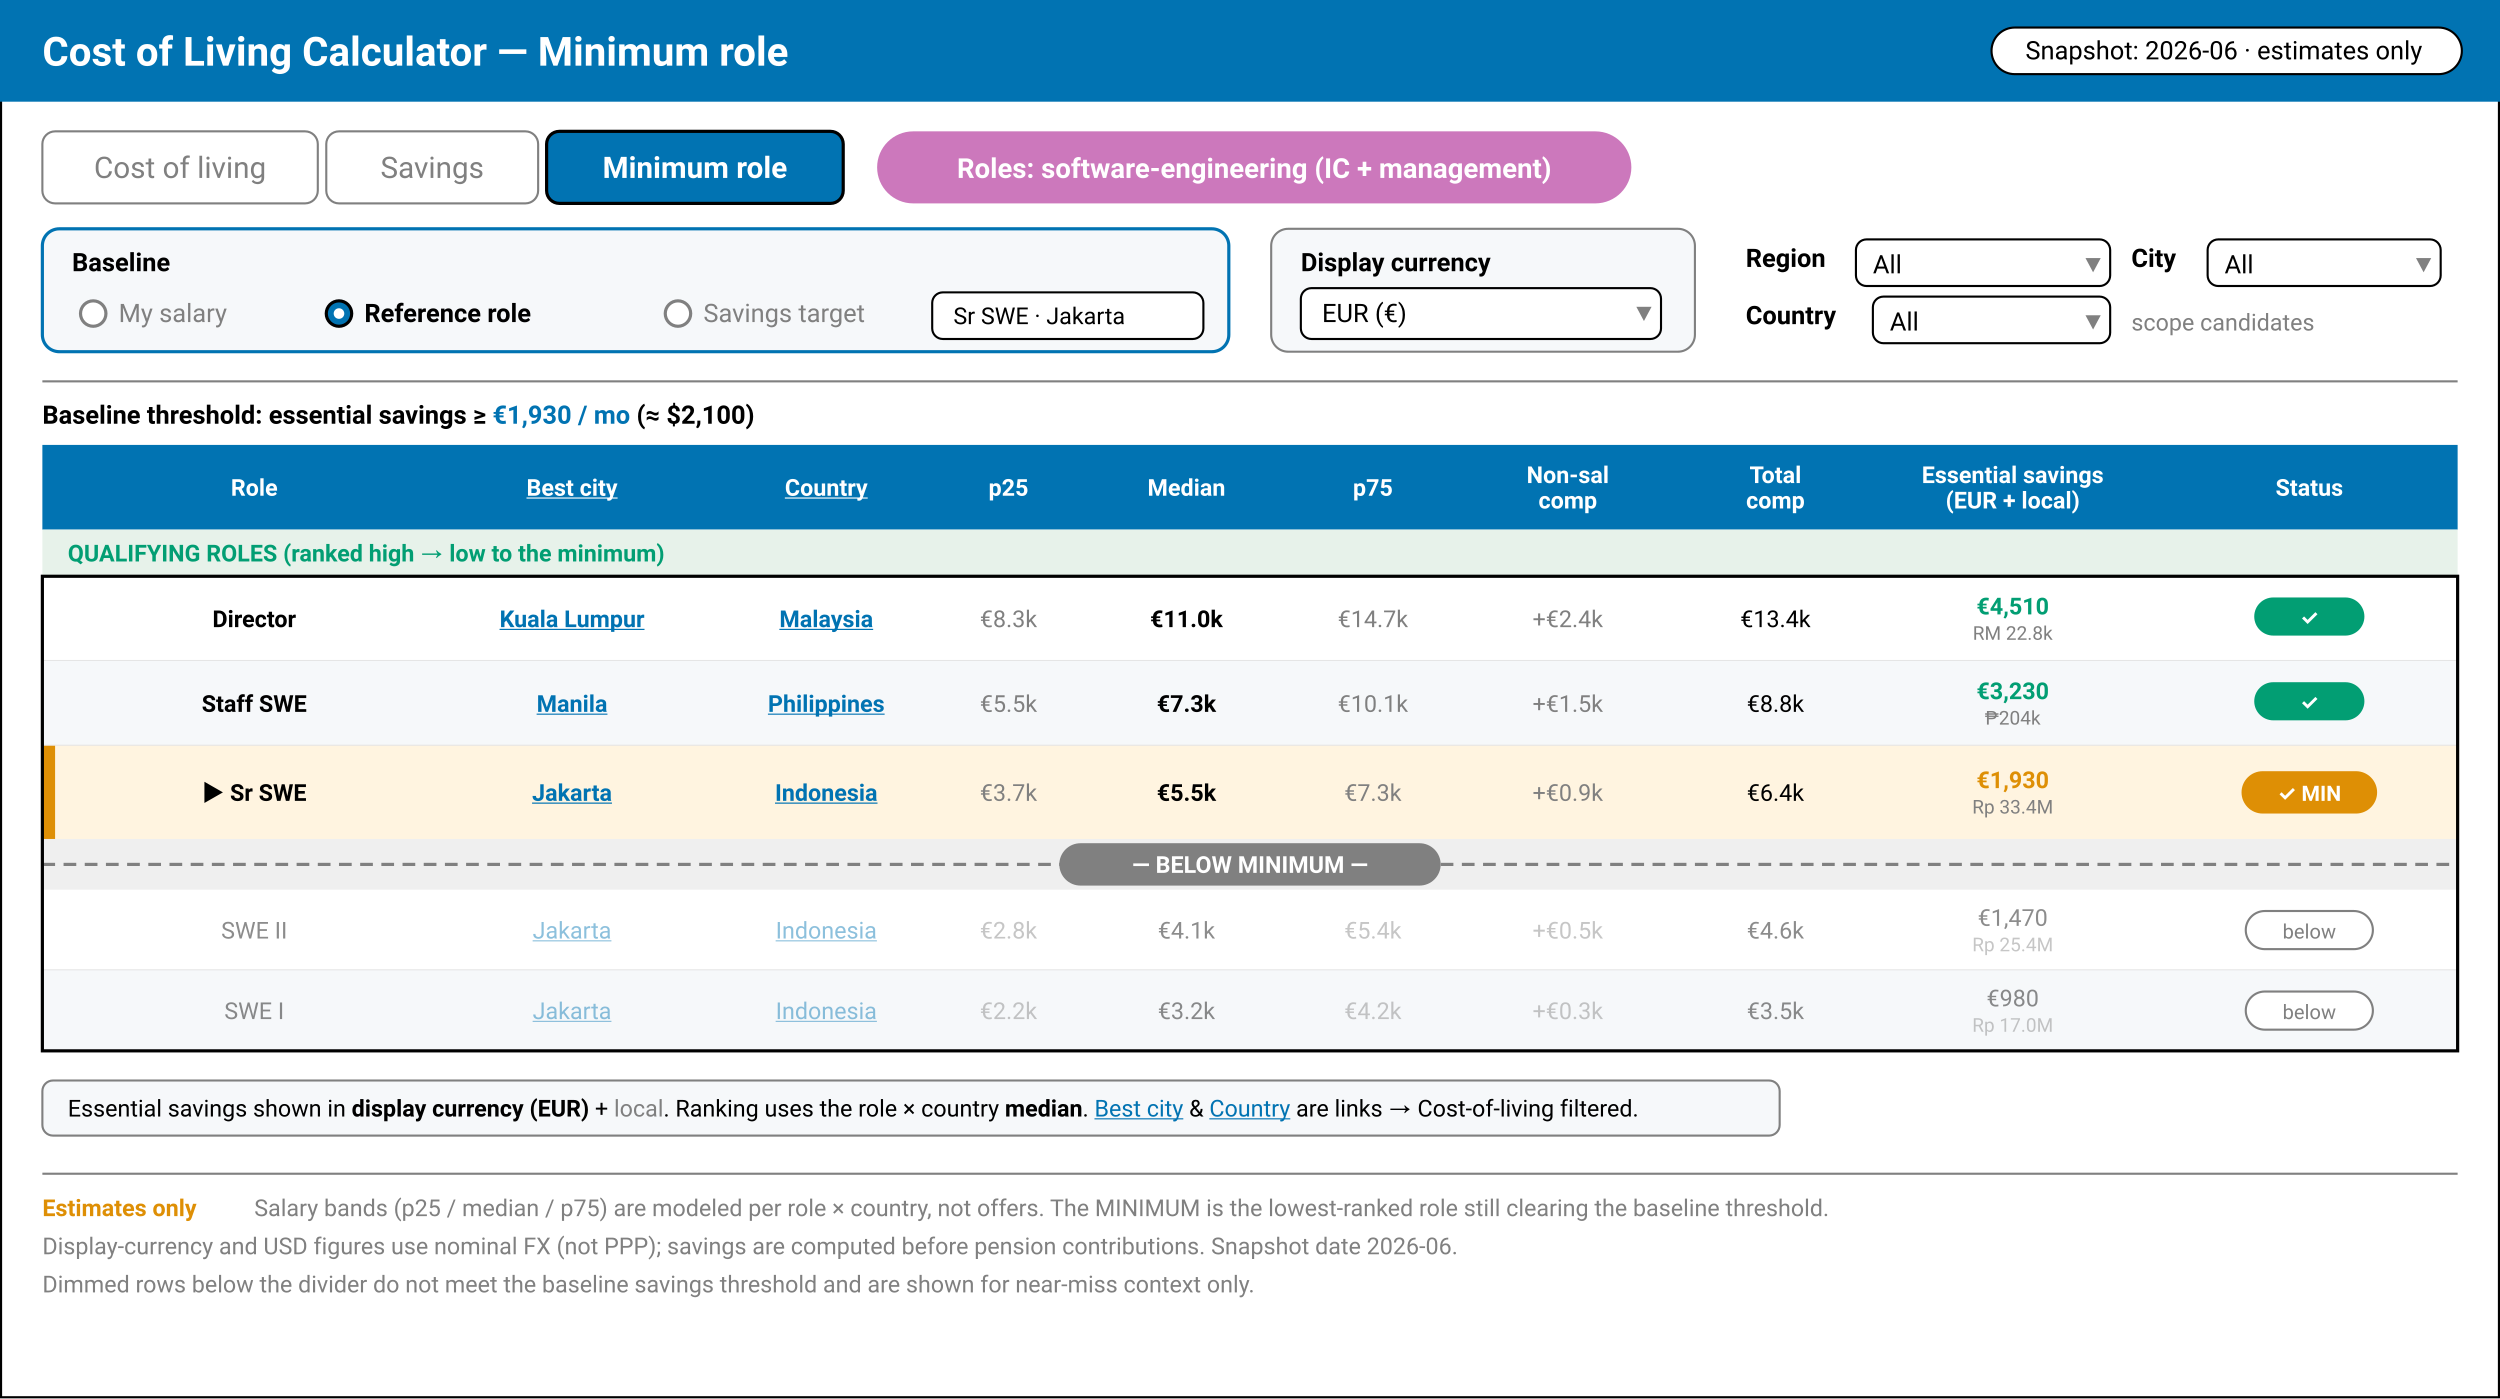
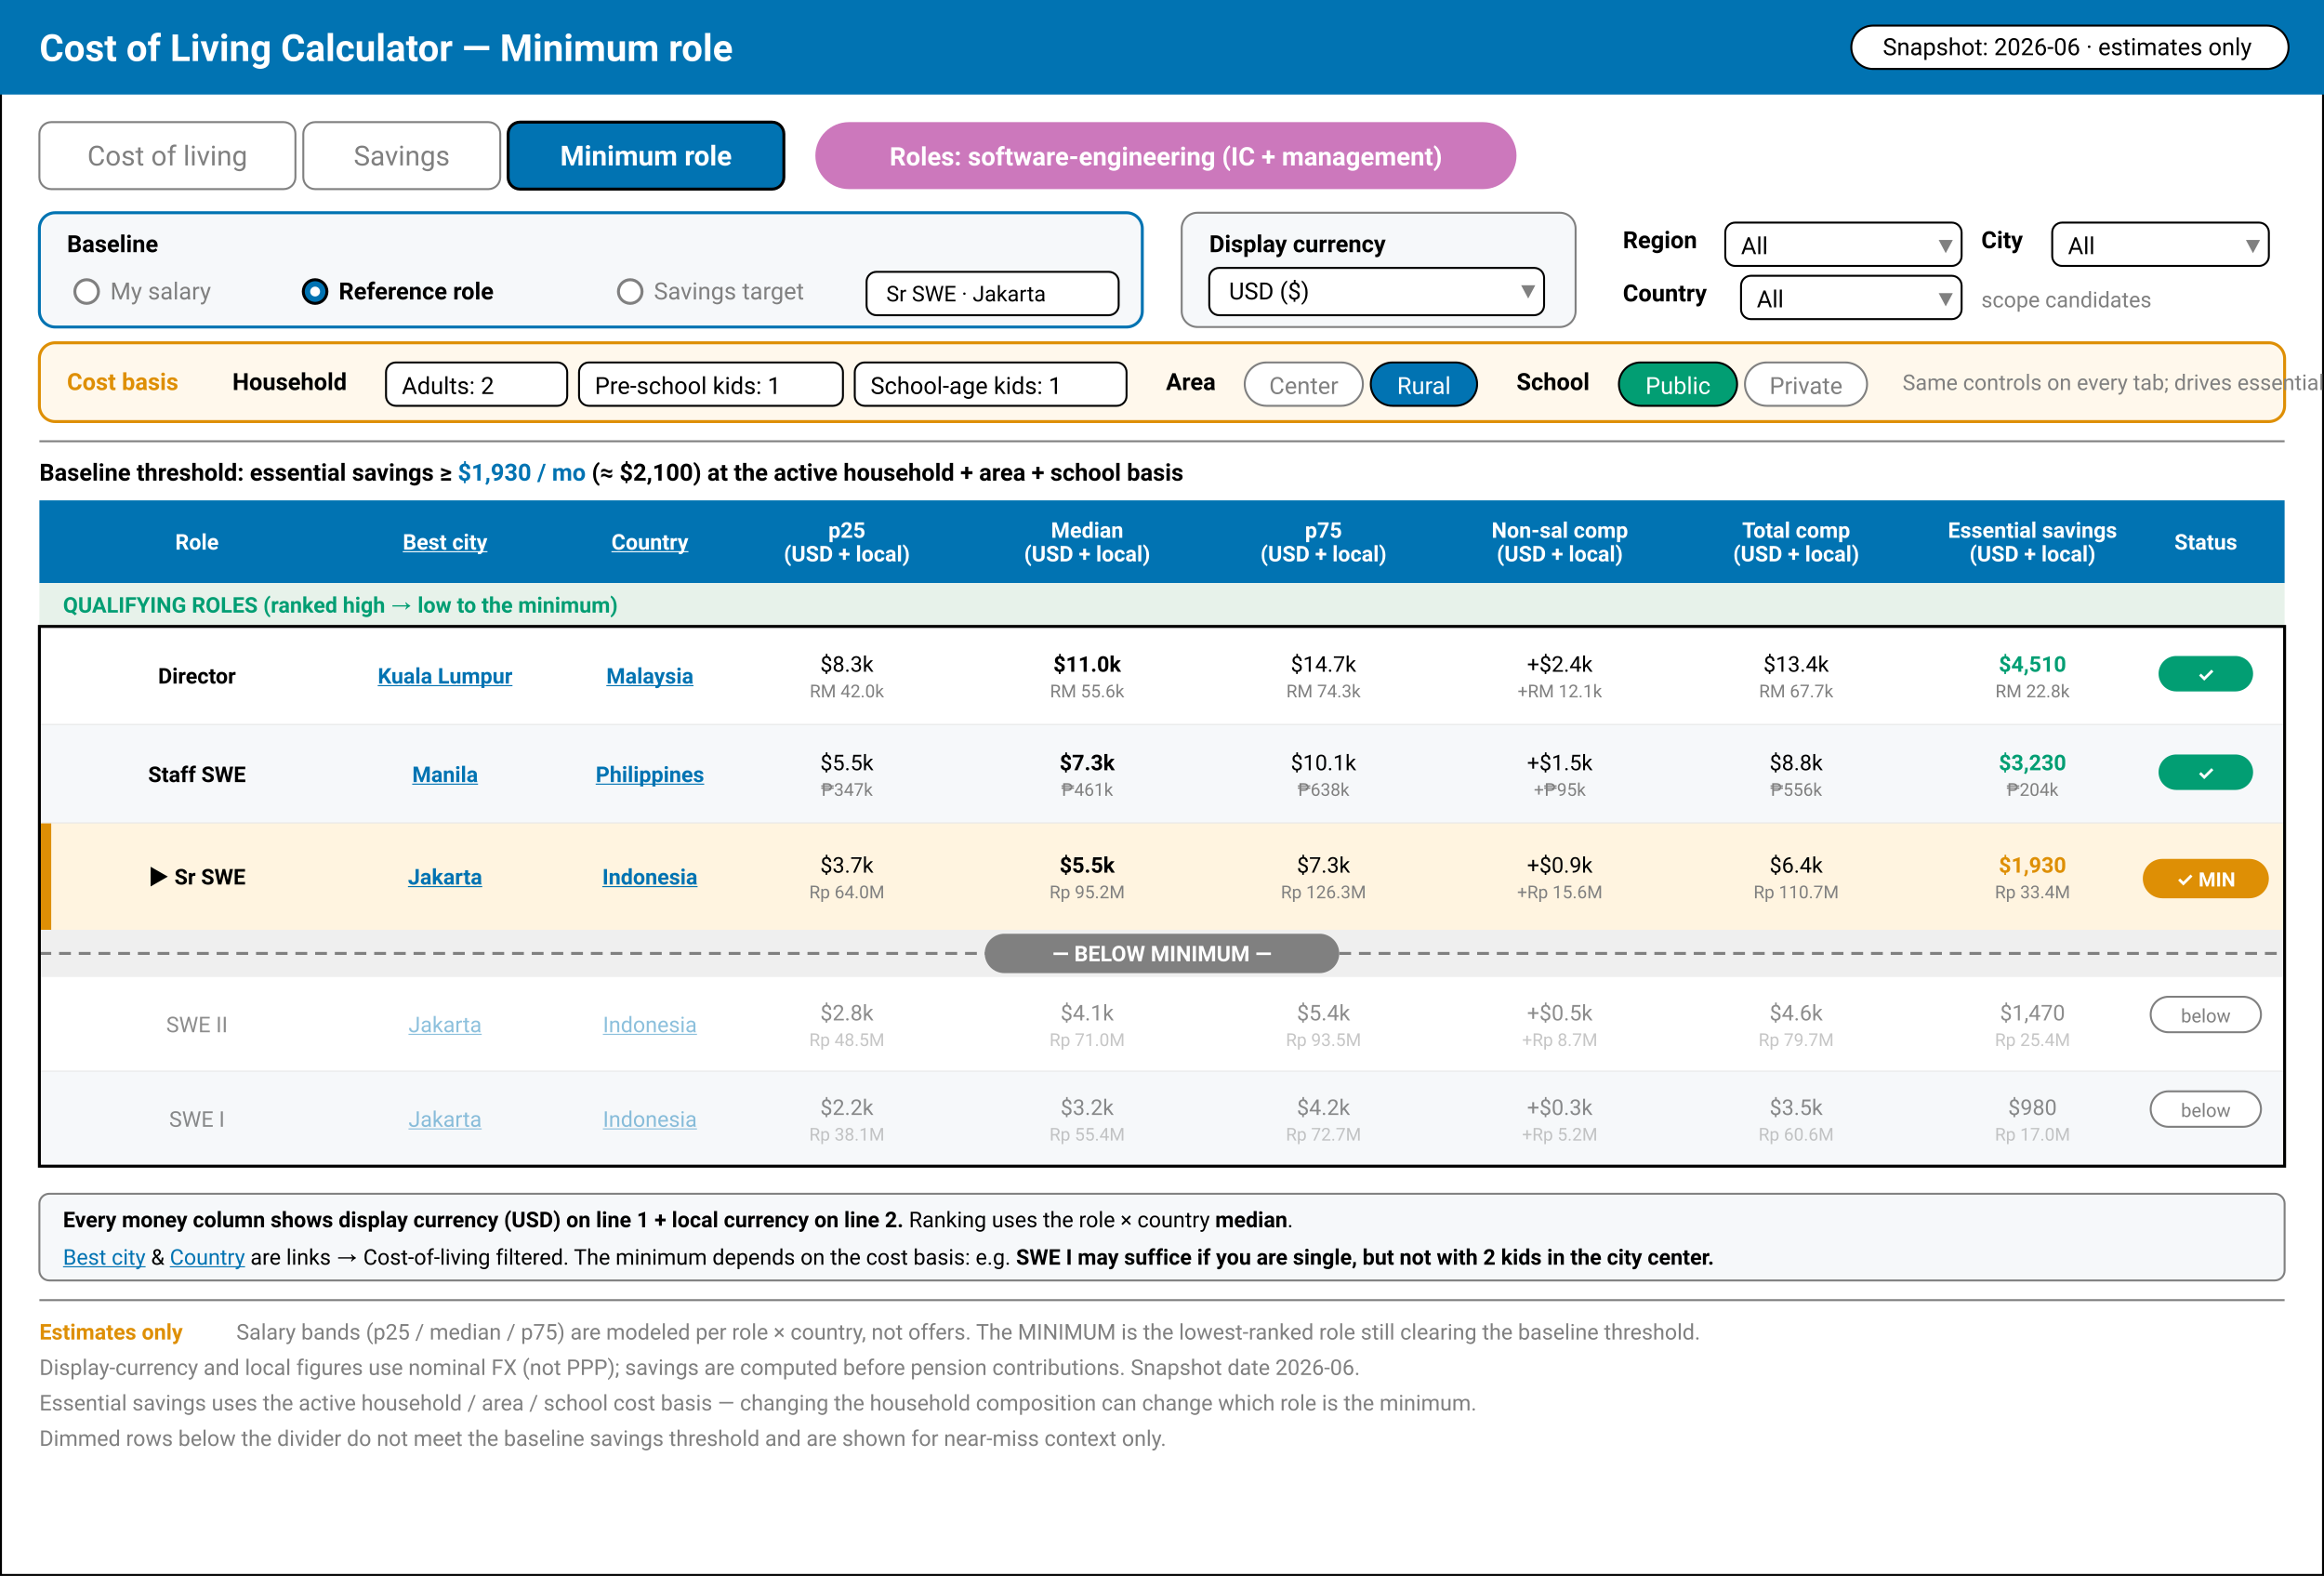
- <svg xmlns="http://www.w3.org/2000/svg" width="1180" height="660" viewBox="0 0 1180 660" font-family="-apple-system, Segoe UI, Roboto, Helvetica, Arial, sans-serif">
-   <rect x="0" y="0" width="1180" height="660" fill="#FFFFFF" />
-   <rect x="0.5" y="0.5" width="1179" height="659" fill="none" stroke="#000000" stroke-width="1" />
+ <svg xmlns="http://www.w3.org/2000/svg" width="1180" height="800" viewBox="0 0 1180 800" font-family="-apple-system, Segoe UI, Roboto, Helvetica, Arial, sans-serif">
+   <rect x="0" y="0" width="1180" height="800" fill="#FFFFFF" />
+   <rect x="0.5" y="0.5" width="1179" height="799" fill="none" stroke="#000000" stroke-width="1" />
  <rect x="0" y="0" width="1180" height="48" fill="#0173B2" />
  <text x="20" y="31" font-size="19" font-weight="700" fill="#FFFFFF">Cost of Living Calculator — Minimum role</text>
  <rect x="940" y="13" width="222" height="22" rx="11" fill="#FFFFFF" stroke="#000000" stroke-width="1" />
  <text x="956" y="28" font-size="12" fill="#000000">Snapshot: 2026-06 · estimates only</text>
  <g font-size="14">
    <rect x="20" y="62" width="130" height="34" rx="6" fill="#FFFFFF" stroke="#808080" stroke-width="1" />
    <text x="85" y="84" text-anchor="middle" fill="#808080">Cost of living</text>
    <rect x="154" y="62" width="100" height="34" rx="6" fill="#FFFFFF" stroke="#808080" stroke-width="1" />
    <text x="204" y="84" text-anchor="middle" fill="#808080">Savings</text>
    <rect x="258" y="62" width="140" height="34" rx="6" fill="#0173B2" stroke="#000000" stroke-width="1.5" />
    <text x="328" y="84" text-anchor="middle" font-weight="700" fill="#FFFFFF">Minimum role</text>
  </g>
  <rect x="414" y="62" width="356" height="34" rx="17" fill="#CC78BC" />
  <text x="592" y="84" font-size="13" fill="#FFFFFF" text-anchor="middle" font-weight="700">Roles: software-engineering (IC + management)</text>
  <rect x="20" y="108" width="560" height="58" rx="8" fill="#F6F8FA" stroke="#0173B2" stroke-width="1.5" />
  <text x="34" y="128" font-size="12" font-weight="700" fill="#000000">Baseline</text>
  <g font-size="12">
    <circle cx="44" cy="148" r="6" fill="#FFFFFF" stroke="#808080" stroke-width="1.5" />
    <text x="56" y="152" fill="#808080">My salary</text>
    <circle cx="160" cy="148" r="6" fill="#0173B2" stroke="#000000" stroke-width="1.5" />
    <circle cx="160" cy="148" r="2.5" fill="#FFFFFF" />
    <text x="172" y="152" fill="#000000" font-weight="600">Reference role</text>
    <circle cx="320" cy="148" r="6" fill="#FFFFFF" stroke="#808080" stroke-width="1.5" />
    <text x="332" y="152" fill="#808080">Savings target</text>
  </g>
  <rect x="440" y="138" width="128" height="22" rx="5" fill="#FFFFFF" stroke="#000000" stroke-width="1" />
  <text x="450" y="153" font-size="11" fill="#000000">Sr SWE · Jakarta</text>
  <rect x="600" y="108" width="200" height="58" rx="8" fill="#F6F8FA" stroke="#808080" stroke-width="1" />
  <text x="614" y="128" font-size="12" font-weight="700" fill="#000000">Display currency</text>
  <rect x="614" y="136" width="170" height="24" rx="5" fill="#FFFFFF" stroke="#000000" stroke-width="1" />
-   <text x="624" y="152" font-size="12" fill="#000000">EUR (€)</text>
+   <text x="624" y="152" font-size="12" fill="#000000">USD ($)</text>
  <text x="770" y="152" font-size="12" fill="#808080">▼</text>
  <g font-size="12">
    <text x="824" y="126" font-weight="600" fill="#000000">Region</text>
    <rect x="876" y="113" width="120" height="22" rx="5" fill="#FFFFFF" stroke="#000000" stroke-width="1" />
    <text x="884" y="129" fill="#000000">All</text>
    <text x="982" y="129" fill="#808080">▼</text>
    <text x="824" y="153" font-weight="600" fill="#000000">Country</text>
    <rect x="884" y="140" width="112" height="22" rx="5" fill="#FFFFFF" stroke="#000000" stroke-width="1" />
    <text x="892" y="156" fill="#000000">All</text>
    <text x="982" y="156" fill="#808080">▼</text>
    <text x="1006" y="126" font-weight="600" fill="#000000">City</text>
    <rect x="1042" y="113" width="110" height="22" rx="5" fill="#FFFFFF" stroke="#000000" stroke-width="1" />
    <text x="1050" y="129" fill="#000000">All</text>
    <text x="1138" y="129" fill="#808080">▼</text>
    <text x="1006" y="156" font-size="11" fill="#808080">scope candidates</text>
  </g>
-   <line x1="20" y1="180" x2="1160" y2="180" stroke="#808080" stroke-width="1" />
-   <text x="20" y="200" font-size="12" font-weight="600" fill="#000000">Baseline threshold: essential savings ≥ <tspan fill="#0173B2">€1,930 / mo</tspan> (≈ $2,100)</text>
-   <rect x="20" y="210" width="1140" height="40" fill="#0173B2" />
+   <rect x="20" y="174" width="1140" height="40" rx="8" fill="#FFF8EC" stroke="#DE8F05" stroke-width="1.5" />
+   <g font-size="12">
+     <text x="34" y="198" font-weight="700" fill="#DE8F05">Cost basis</text>
+     <text x="118" y="198" font-weight="600" fill="#000000">Household</text>
+     <rect x="196" y="184" width="92" height="22" rx="5" fill="#FFFFFF" stroke="#000000" stroke-width="1" />
+     <text x="204" y="200" fill="#000000">Adults: 2</text>
+     <rect x="294" y="184" width="134" height="22" rx="5" fill="#FFFFFF" stroke="#000000" stroke-width="1" />
+     <text x="302" y="200" fill="#000000">Pre-school kids: 1</text>
+     <rect x="434" y="184" width="138" height="22" rx="5" fill="#FFFFFF" stroke="#000000" stroke-width="1" />
+     <text x="442" y="200" fill="#000000">School-age kids: 1</text>
+     <text x="592" y="198" font-weight="600" fill="#000000">Area</text>
+     <rect x="632" y="184" width="60" height="22" rx="11" fill="#FFFFFF" stroke="#808080" stroke-width="1" />
+     <text x="662" y="200" text-anchor="middle" fill="#808080">Center</text>
+     <rect x="696" y="184" width="54" height="22" rx="11" fill="#0173B2" stroke="#000000" stroke-width="1" />
+     <text x="723" y="200" text-anchor="middle" fill="#FFFFFF">Rural</text>
+     <text x="770" y="198" font-weight="600" fill="#000000">School</text>
+     <rect x="822" y="184" width="60" height="22" rx="11" fill="#029E73" stroke="#000000" stroke-width="1" />
+     <text x="852" y="200" text-anchor="middle" fill="#FFFFFF">Public</text>
+     <rect x="886" y="184" width="62" height="22" rx="11" fill="#FFFFFF" stroke="#808080" stroke-width="1" />
+     <text x="917" y="200" text-anchor="middle" fill="#808080">Private</text>
+     <text x="966" y="198" font-size="11" fill="#808080">Same controls on every tab; drives essentials</text>
+   </g>
+   <line x1="20" y1="224" x2="1160" y2="224" stroke="#808080" stroke-width="1" />
+   <text x="20" y="244" font-size="12" font-weight="600" fill="#000000">Baseline threshold: essential savings ≥ <tspan fill="#0173B2">$1,930 / mo</tspan> (≈ $2,100) at the active household + area + school basis</text>
+   <rect x="20" y="254" width="1140" height="42" fill="#0173B2" />
  <g font-size="11" fill="#FFFFFF" font-weight="700" text-anchor="middle">
-     <text x="120" y="234">Role</text>
-     <text x="270" y="234" text-decoration="underline">Best city</text>
-     <text x="390" y="234" text-decoration="underline">Country</text>
-     <text x="476" y="234">p25</text>
-     <text x="560" y="234">Median</text>
-     <text x="648" y="234">p75</text>
-     <text x="740" y="228">Non-sal</text>
-     <text x="740" y="240">comp</text>
-     <text x="838" y="228">Total</text>
-     <text x="838" y="240">comp</text>
-     <text x="950" y="228">Essential savings</text>
-     <text x="950" y="240">(EUR + local)</text>
-     <text x="1090" y="234">Status</text>
-   </g>
-   <rect x="20" y="250" width="1140" height="22" fill="#E7F2EA" />
-   <text x="32" y="265" font-size="11" font-weight="700" fill="#029E73">QUALIFYING ROLES (ranked high → low to the minimum)</text>
-   <rect x="20" y="272" width="1140" height="40" fill="#FFFFFF" />
+     <text x="100" y="279">Role</text>
+     <text x="226" y="279" text-decoration="underline">Best city</text>
+     <text x="330" y="279" text-decoration="underline">Country</text>
+     <text x="430" y="273">p25</text>
+     <text x="430" y="285">(USD + local)</text>
+     <text x="552" y="273">Median</text>
+     <text x="552" y="285">(USD + local)</text>
+     <text x="672" y="273">p75</text>
+     <text x="672" y="285">(USD + local)</text>
+     <text x="792" y="273">Non-sal comp</text>
+     <text x="792" y="285">(USD + local)</text>
+     <text x="912" y="273">Total comp</text>
+     <text x="912" y="285">(USD + local)</text>
+     <text x="1032" y="273">Essential savings</text>
+     <text x="1032" y="285">(USD + local)</text>
+     <text x="1120" y="279">Status</text>
+   </g>
+   <rect x="20" y="296" width="1140" height="22" fill="#E7F2EA" />
+   <text x="32" y="311" font-size="11" font-weight="700" fill="#029E73">QUALIFYING ROLES (ranked high → low to the minimum)</text>
+   <rect x="20" y="318" width="1140" height="50" fill="#FFFFFF" />
  <g font-size="11" text-anchor="middle">
-     <text x="120" y="296" fill="#000000" font-weight="600">Director</text>
-     <text x="270" y="296" fill="#0173B2" text-decoration="underline" font-weight="600">Kuala Lumpur</text>
-     <text x="390" y="296" fill="#0173B2" text-decoration="underline" font-weight="600">Malaysia</text>
-     <text x="476" y="296" fill="#808080">€8.3k</text>
-     <text x="560" y="296" fill="#000000" font-weight="600">€11.0k</text>
-     <text x="648" y="296" fill="#808080">€14.7k</text>
-     <text x="740" y="296" fill="#808080">+€2.4k</text>
-     <text x="838" y="296" fill="#000000">€13.4k</text>
-     <text x="950" y="290" fill="#029E73" font-weight="700">€4,510</text>
-     <text x="950" y="302" fill="#808080" font-size="9">RM 22.8k</text>
-   </g>
-   <rect x="1064" y="282" width="52" height="18" rx="9" fill="#029E73" />
-   <text x="1090" y="295" font-size="10" fill="#FFFFFF" text-anchor="middle" font-weight="700">✓</text>
-   <line x1="20" y1="312" x2="1160" y2="312" stroke="#E5E5E5" stroke-width="1" />
-   <rect x="20" y="312" width="1140" height="40" fill="#F6F8FA" />
+     <text x="100" y="347" fill="#000000" font-weight="600">Director</text>
+     <text x="226" y="347" fill="#0173B2" text-decoration="underline" font-weight="600">Kuala Lumpur</text>
+     <text x="330" y="347" fill="#0173B2" text-decoration="underline" font-weight="600">Malaysia</text>
+     <text x="430" y="341" fill="#000000">$8.3k</text>
+     <text x="430" y="354" fill="#808080" font-size="9">RM 42.0k</text>
+     <text x="552" y="341" fill="#000000" font-weight="600">$11.0k</text>
+     <text x="552" y="354" fill="#808080" font-size="9">RM 55.6k</text>
+     <text x="672" y="341" fill="#000000">$14.7k</text>
+     <text x="672" y="354" fill="#808080" font-size="9">RM 74.3k</text>
+     <text x="792" y="341" fill="#000000">+$2.4k</text>
+     <text x="792" y="354" fill="#808080" font-size="9">+RM 12.1k</text>
+     <text x="912" y="341" fill="#000000">$13.4k</text>
+     <text x="912" y="354" fill="#808080" font-size="9">RM 67.7k</text>
+     <text x="1032" y="341" fill="#029E73" font-weight="700">$4,510</text>
+     <text x="1032" y="354" fill="#808080" font-size="9">RM 22.8k</text>
+   </g>
+   <rect x="1096" y="333" width="48" height="18" rx="9" fill="#029E73" />
+   <text x="1120" y="346" font-size="10" fill="#FFFFFF" text-anchor="middle" font-weight="700">✓</text>
+   <line x1="20" y1="368" x2="1160" y2="368" stroke="#E5E5E5" stroke-width="1" />
+   <rect x="20" y="368" width="1140" height="50" fill="#F6F8FA" />
  <g font-size="11" text-anchor="middle">
-     <text x="120" y="336" fill="#000000" font-weight="600">Staff SWE</text>
-     <text x="270" y="336" fill="#0173B2" text-decoration="underline" font-weight="600">Manila</text>
-     <text x="390" y="336" fill="#0173B2" text-decoration="underline" font-weight="600">Philippines</text>
-     <text x="476" y="336" fill="#808080">€5.5k</text>
-     <text x="560" y="336" fill="#000000" font-weight="600">€7.3k</text>
-     <text x="648" y="336" fill="#808080">€10.1k</text>
-     <text x="740" y="336" fill="#808080">+€1.5k</text>
-     <text x="838" y="336" fill="#000000">€8.8k</text>
-     <text x="950" y="330" fill="#029E73" font-weight="700">€3,230</text>
-     <text x="950" y="342" fill="#808080" font-size="9">₱204k</text>
-   </g>
-   <rect x="1064" y="322" width="52" height="18" rx="9" fill="#029E73" />
-   <text x="1090" y="335" font-size="10" fill="#FFFFFF" text-anchor="middle" font-weight="700">✓</text>
-   <line x1="20" y1="352" x2="1160" y2="352" stroke="#E5E5E5" stroke-width="1" />
-   <rect x="20" y="352" width="1140" height="44" fill="#FFF4E0" />
-   <rect x="20" y="352" width="6" height="44" fill="#DE8F05" />
+     <text x="100" y="397" fill="#000000" font-weight="600">Staff SWE</text>
+     <text x="226" y="397" fill="#0173B2" text-decoration="underline" font-weight="600">Manila</text>
+     <text x="330" y="397" fill="#0173B2" text-decoration="underline" font-weight="600">Philippines</text>
+     <text x="430" y="391" fill="#000000">$5.5k</text>
+     <text x="430" y="404" fill="#808080" font-size="9">₱347k</text>
+     <text x="552" y="391" fill="#000000" font-weight="600">$7.3k</text>
+     <text x="552" y="404" fill="#808080" font-size="9">₱461k</text>
+     <text x="672" y="391" fill="#000000">$10.1k</text>
+     <text x="672" y="404" fill="#808080" font-size="9">₱638k</text>
+     <text x="792" y="391" fill="#000000">+$1.5k</text>
+     <text x="792" y="404" fill="#808080" font-size="9">+₱95k</text>
+     <text x="912" y="391" fill="#000000">$8.8k</text>
+     <text x="912" y="404" fill="#808080" font-size="9">₱556k</text>
+     <text x="1032" y="391" fill="#029E73" font-weight="700">$3,230</text>
+     <text x="1032" y="404" fill="#808080" font-size="9">₱204k</text>
+   </g>
+   <rect x="1096" y="383" width="48" height="18" rx="9" fill="#029E73" />
+   <text x="1120" y="396" font-size="10" fill="#FFFFFF" text-anchor="middle" font-weight="700">✓</text>
+   <line x1="20" y1="418" x2="1160" y2="418" stroke="#E5E5E5" stroke-width="1" />
+   <rect x="20" y="418" width="1140" height="54" fill="#FFF4E0" />
+   <rect x="20" y="418" width="6" height="54" fill="#DE8F05" />
  <g font-size="11" text-anchor="middle">
-     <text x="120" y="378" fill="#000000" font-weight="700">▶ Sr SWE</text>
-     <text x="270" y="378" fill="#0173B2" text-decoration="underline" font-weight="700">Jakarta</text>
-     <text x="390" y="378" fill="#0173B2" text-decoration="underline" font-weight="700">Indonesia</text>
-     <text x="476" y="378" fill="#808080">€3.7k</text>
-     <text x="560" y="378" fill="#000000" font-weight="700">€5.5k</text>
-     <text x="648" y="378" fill="#808080">€7.3k</text>
-     <text x="740" y="378" fill="#808080">+€0.9k</text>
-     <text x="838" y="378" fill="#000000">€6.4k</text>
-     <text x="950" y="372" fill="#DE8F05" font-weight="700">€1,930</text>
-     <text x="950" y="384" fill="#808080" font-size="9">Rp 33.4M</text>
-   </g>
-   <rect x="1058" y="364" width="64" height="20" rx="10" fill="#DE8F05" />
-   <text x="1090" y="378" font-size="10" fill="#FFFFFF" text-anchor="middle" font-weight="700">✓ MIN</text>
-   <rect x="20" y="396" width="1140" height="24" fill="#EFEFEF" />
-   <line x1="20" y1="408" x2="1160" y2="408" stroke="#808080" stroke-width="1.5" stroke-dasharray="6 4" />
-   <rect x="500" y="398" width="180" height="20" rx="10" fill="#808080" />
-   <text x="590" y="412" font-size="11" fill="#FFFFFF" text-anchor="middle" font-weight="700">— BELOW MINIMUM —</text>
-   <rect x="20" y="420" width="1140" height="38" fill="#FFFFFF" />
+     <text x="100" y="449" fill="#000000" font-weight="700">▶ Sr SWE</text>
+     <text x="226" y="449" fill="#0173B2" text-decoration="underline" font-weight="700">Jakarta</text>
+     <text x="330" y="449" fill="#0173B2" text-decoration="underline" font-weight="700">Indonesia</text>
+     <text x="430" y="443" fill="#000000">$3.7k</text>
+     <text x="430" y="456" fill="#808080" font-size="9">Rp 64.0M</text>
+     <text x="552" y="443" fill="#000000" font-weight="700">$5.5k</text>
+     <text x="552" y="456" fill="#808080" font-size="9">Rp 95.2M</text>
+     <text x="672" y="443" fill="#000000">$7.3k</text>
+     <text x="672" y="456" fill="#808080" font-size="9">Rp 126.3M</text>
+     <text x="792" y="443" fill="#000000">+$0.9k</text>
+     <text x="792" y="456" fill="#808080" font-size="9">+Rp 15.6M</text>
+     <text x="912" y="443" fill="#000000">$6.4k</text>
+     <text x="912" y="456" fill="#808080" font-size="9">Rp 110.7M</text>
+     <text x="1032" y="443" fill="#DE8F05" font-weight="700">$1,930</text>
+     <text x="1032" y="456" fill="#808080" font-size="9">Rp 33.4M</text>
+   </g>
+   <rect x="1088" y="436" width="64" height="20" rx="10" fill="#DE8F05" />
+   <text x="1120" y="450" font-size="10" fill="#FFFFFF" text-anchor="middle" font-weight="700">✓ MIN</text>
+   <rect x="20" y="472" width="1140" height="24" fill="#EFEFEF" />
+   <line x1="20" y1="484" x2="1160" y2="484" stroke="#808080" stroke-width="1.5" stroke-dasharray="6 4" />
+   <rect x="500" y="474" width="180" height="20" rx="10" fill="#808080" />
+   <text x="590" y="488" font-size="11" fill="#FFFFFF" text-anchor="middle" font-weight="700">— BELOW MINIMUM —</text>
+   <rect x="20" y="496" width="1140" height="48" fill="#FFFFFF" />
  <g font-size="11" text-anchor="middle" opacity="0.45">
-     <text x="120" y="443" fill="#000000">SWE II</text>
-     <text x="270" y="443" fill="#0173B2" text-decoration="underline">Jakarta</text>
-     <text x="390" y="443" fill="#0173B2" text-decoration="underline">Indonesia</text>
-     <text x="476" y="443" fill="#808080">€2.8k</text>
-     <text x="560" y="443" fill="#000000">€4.1k</text>
-     <text x="648" y="443" fill="#808080">€5.4k</text>
-     <text x="740" y="443" fill="#808080">+€0.5k</text>
-     <text x="838" y="443" fill="#000000">€4.6k</text>
-     <text x="950" y="437" fill="#000000">€1,470</text>
-     <text x="950" y="449" fill="#808080" font-size="9">Rp 25.4M</text>
-   </g>
-   <rect x="1060" y="430" width="60" height="18" rx="9" fill="#FFFFFF" stroke="#808080" stroke-width="1" />
-   <text x="1090" y="443" font-size="9.5" fill="#808080" text-anchor="middle">below</text>
-   <line x1="20" y1="458" x2="1160" y2="458" stroke="#E5E5E5" stroke-width="1" />
-   <rect x="20" y="458" width="1140" height="38" fill="#F6F8FA" />
+     <text x="100" y="524" fill="#000000">SWE II</text>
+     <text x="226" y="524" fill="#0173B2" text-decoration="underline">Jakarta</text>
+     <text x="330" y="524" fill="#0173B2" text-decoration="underline">Indonesia</text>
+     <text x="430" y="518" fill="#000000">$2.8k</text>
+     <text x="430" y="531" fill="#808080" font-size="9">Rp 48.5M</text>
+     <text x="552" y="518" fill="#000000">$4.1k</text>
+     <text x="552" y="531" fill="#808080" font-size="9">Rp 71.0M</text>
+     <text x="672" y="518" fill="#000000">$5.4k</text>
+     <text x="672" y="531" fill="#808080" font-size="9">Rp 93.5M</text>
+     <text x="792" y="518" fill="#000000">+$0.5k</text>
+     <text x="792" y="531" fill="#808080" font-size="9">+Rp 8.7M</text>
+     <text x="912" y="518" fill="#000000">$4.6k</text>
+     <text x="912" y="531" fill="#808080" font-size="9">Rp 79.7M</text>
+     <text x="1032" y="518" fill="#000000">$1,470</text>
+     <text x="1032" y="531" fill="#808080" font-size="9">Rp 25.4M</text>
+   </g>
+   <rect x="1092" y="506" width="56" height="18" rx="9" fill="#FFFFFF" stroke="#808080" stroke-width="1" />
+   <text x="1120" y="519" font-size="9.5" fill="#808080" text-anchor="middle">below</text>
+   <line x1="20" y1="544" x2="1160" y2="544" stroke="#E5E5E5" stroke-width="1" />
+   <rect x="20" y="544" width="1140" height="48" fill="#F6F8FA" />
  <g font-size="11" text-anchor="middle" opacity="0.45">
-     <text x="120" y="481" fill="#000000">SWE I</text>
-     <text x="270" y="481" fill="#0173B2" text-decoration="underline">Jakarta</text>
-     <text x="390" y="481" fill="#0173B2" text-decoration="underline">Indonesia</text>
-     <text x="476" y="481" fill="#808080">€2.2k</text>
-     <text x="560" y="481" fill="#000000">€3.2k</text>
-     <text x="648" y="481" fill="#808080">€4.2k</text>
-     <text x="740" y="481" fill="#808080">+€0.3k</text>
-     <text x="838" y="481" fill="#000000">€3.5k</text>
-     <text x="950" y="475" fill="#000000">€980</text>
-     <text x="950" y="487" fill="#808080" font-size="9">Rp 17.0M</text>
-   </g>
-   <rect x="1060" y="468" width="60" height="18" rx="9" fill="#FFFFFF" stroke="#808080" stroke-width="1" />
-   <text x="1090" y="481" font-size="9.5" fill="#808080" text-anchor="middle">below</text>
-   <rect x="20" y="272" width="1140" height="224" fill="none" stroke="#000000" stroke-width="1.5" />
+     <text x="100" y="572" fill="#000000">SWE I</text>
+     <text x="226" y="572" fill="#0173B2" text-decoration="underline">Jakarta</text>
+     <text x="330" y="572" fill="#0173B2" text-decoration="underline">Indonesia</text>
+     <text x="430" y="566" fill="#000000">$2.2k</text>
+     <text x="430" y="579" fill="#808080" font-size="9">Rp 38.1M</text>
+     <text x="552" y="566" fill="#000000">$3.2k</text>
+     <text x="552" y="579" fill="#808080" font-size="9">Rp 55.4M</text>
+     <text x="672" y="566" fill="#000000">$4.2k</text>
+     <text x="672" y="579" fill="#808080" font-size="9">Rp 72.7M</text>
+     <text x="792" y="566" fill="#000000">+$0.3k</text>
+     <text x="792" y="579" fill="#808080" font-size="9">+Rp 5.2M</text>
+     <text x="912" y="566" fill="#000000">$3.5k</text>
+     <text x="912" y="579" fill="#808080" font-size="9">Rp 60.6M</text>
+     <text x="1032" y="566" fill="#000000">$980</text>
+     <text x="1032" y="579" fill="#808080" font-size="9">Rp 17.0M</text>
+   </g>
+   <rect x="1092" y="554" width="56" height="18" rx="9" fill="#FFFFFF" stroke="#808080" stroke-width="1" />
+   <text x="1120" y="567" font-size="9.5" fill="#808080" text-anchor="middle">below</text>
+   <rect x="20" y="318" width="1140" height="274" fill="none" stroke="#000000" stroke-width="1.5" />
  <g font-size="11">
-     <rect x="20" y="510" width="820" height="26" rx="5" fill="#F6F8FA" stroke="#808080" stroke-width="1" />
-     <text x="32" y="527" fill="#000000">Essential savings shown in <tspan font-weight="700">display currency (EUR)</tspan> + <tspan fill="#808080">local</tspan>. Ranking uses the role × country <tspan font-weight="600">median</tspan>. <tspan fill="#0173B2" text-decoration="underline">Best city</tspan> &amp; <tspan fill="#0173B2" text-decoration="underline">Country</tspan> are links → Cost-of-living filtered.</text>
-   </g>
-   <line x1="20" y1="554" x2="1160" y2="554" stroke="#808080" stroke-width="1" />
+     <rect x="20" y="606" width="1140" height="44" rx="5" fill="#F6F8FA" stroke="#808080" stroke-width="1" />
+     <text x="32" y="623" fill="#000000">
+       <tspan font-weight="700">Every money column shows display currency (USD) on line 1 + local currency on line 2.</tspan> Ranking uses the role × country <tspan font-weight="600">median</tspan>.</text>
+     <text x="32" y="642" fill="#000000">
+       <tspan fill="#0173B2" text-decoration="underline">Best city</tspan> &amp; <tspan fill="#0173B2" text-decoration="underline">Country</tspan> are links → Cost-of-living filtered. The minimum depends on the cost basis: e.g. <tspan font-weight="600">SWE I may suffice if you are single, but not with 2 kids in the city center.</tspan>
+     </text>
+   </g>
+   <line x1="20" y1="660" x2="1160" y2="660" stroke="#808080" stroke-width="1" />
  <g font-size="11" fill="#808080">
-     <text x="20" y="574" font-weight="700" fill="#DE8F05">Estimates only</text>
-     <text x="120" y="574">Salary bands (p25 / median / p75) are modeled per role × country, not offers. The MINIMUM is the lowest-ranked role still clearing the baseline threshold.</text>
-     <text x="20" y="592">Display-currency and USD figures use nominal FX (not PPP); savings are computed before pension contributions. Snapshot date 2026-06.</text>
-     <text x="20" y="610">Dimmed rows below the divider do not meet the baseline savings threshold and are shown for near-miss context only.</text>
+     <text x="20" y="680" font-weight="700" fill="#DE8F05">Estimates only</text>
+     <text x="120" y="680">Salary bands (p25 / median / p75) are modeled per role × country, not offers. The MINIMUM is the lowest-ranked role still clearing the baseline threshold.</text>
+     <text x="20" y="698">Display-currency and local figures use nominal FX (not PPP); savings are computed before pension contributions. Snapshot date 2026-06.</text>
+     <text x="20" y="716">Essential savings uses the active household / area / school cost basis — changing the household composition can change which role is the minimum.</text>
+     <text x="20" y="734">Dimmed rows below the divider do not meet the baseline savings threshold and are shown for near-miss context only.</text>
  </g>
</svg>
